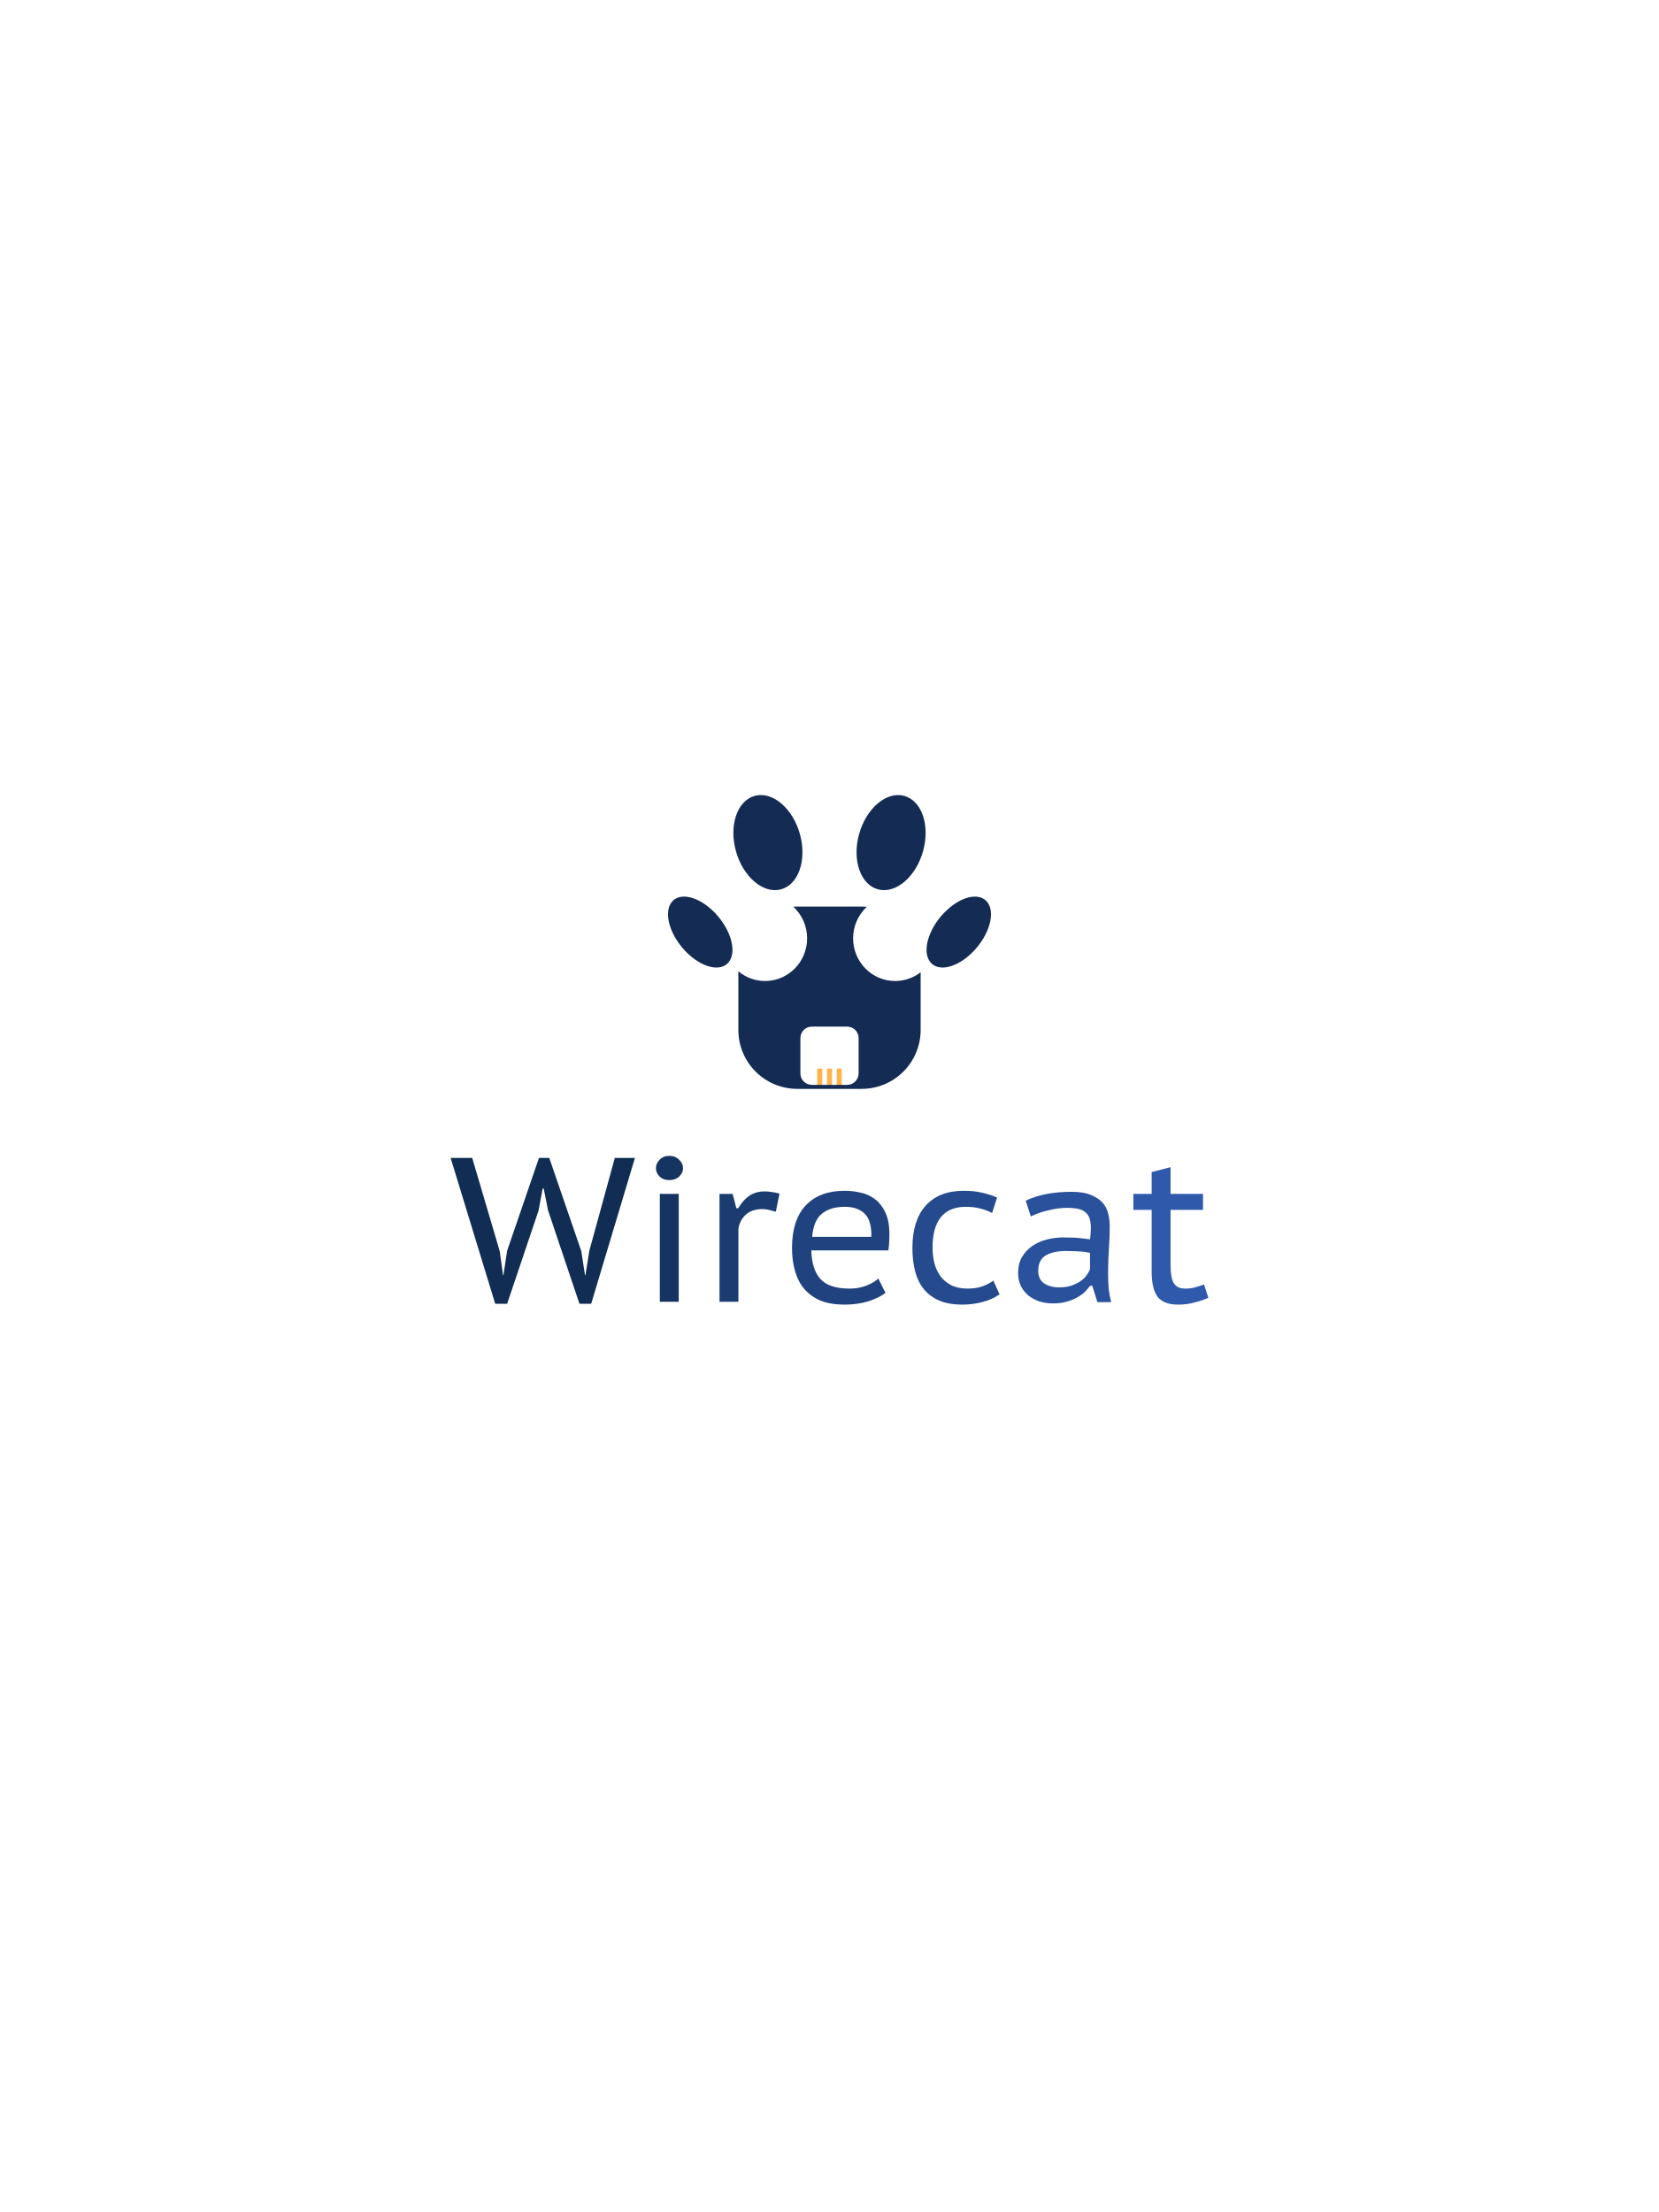
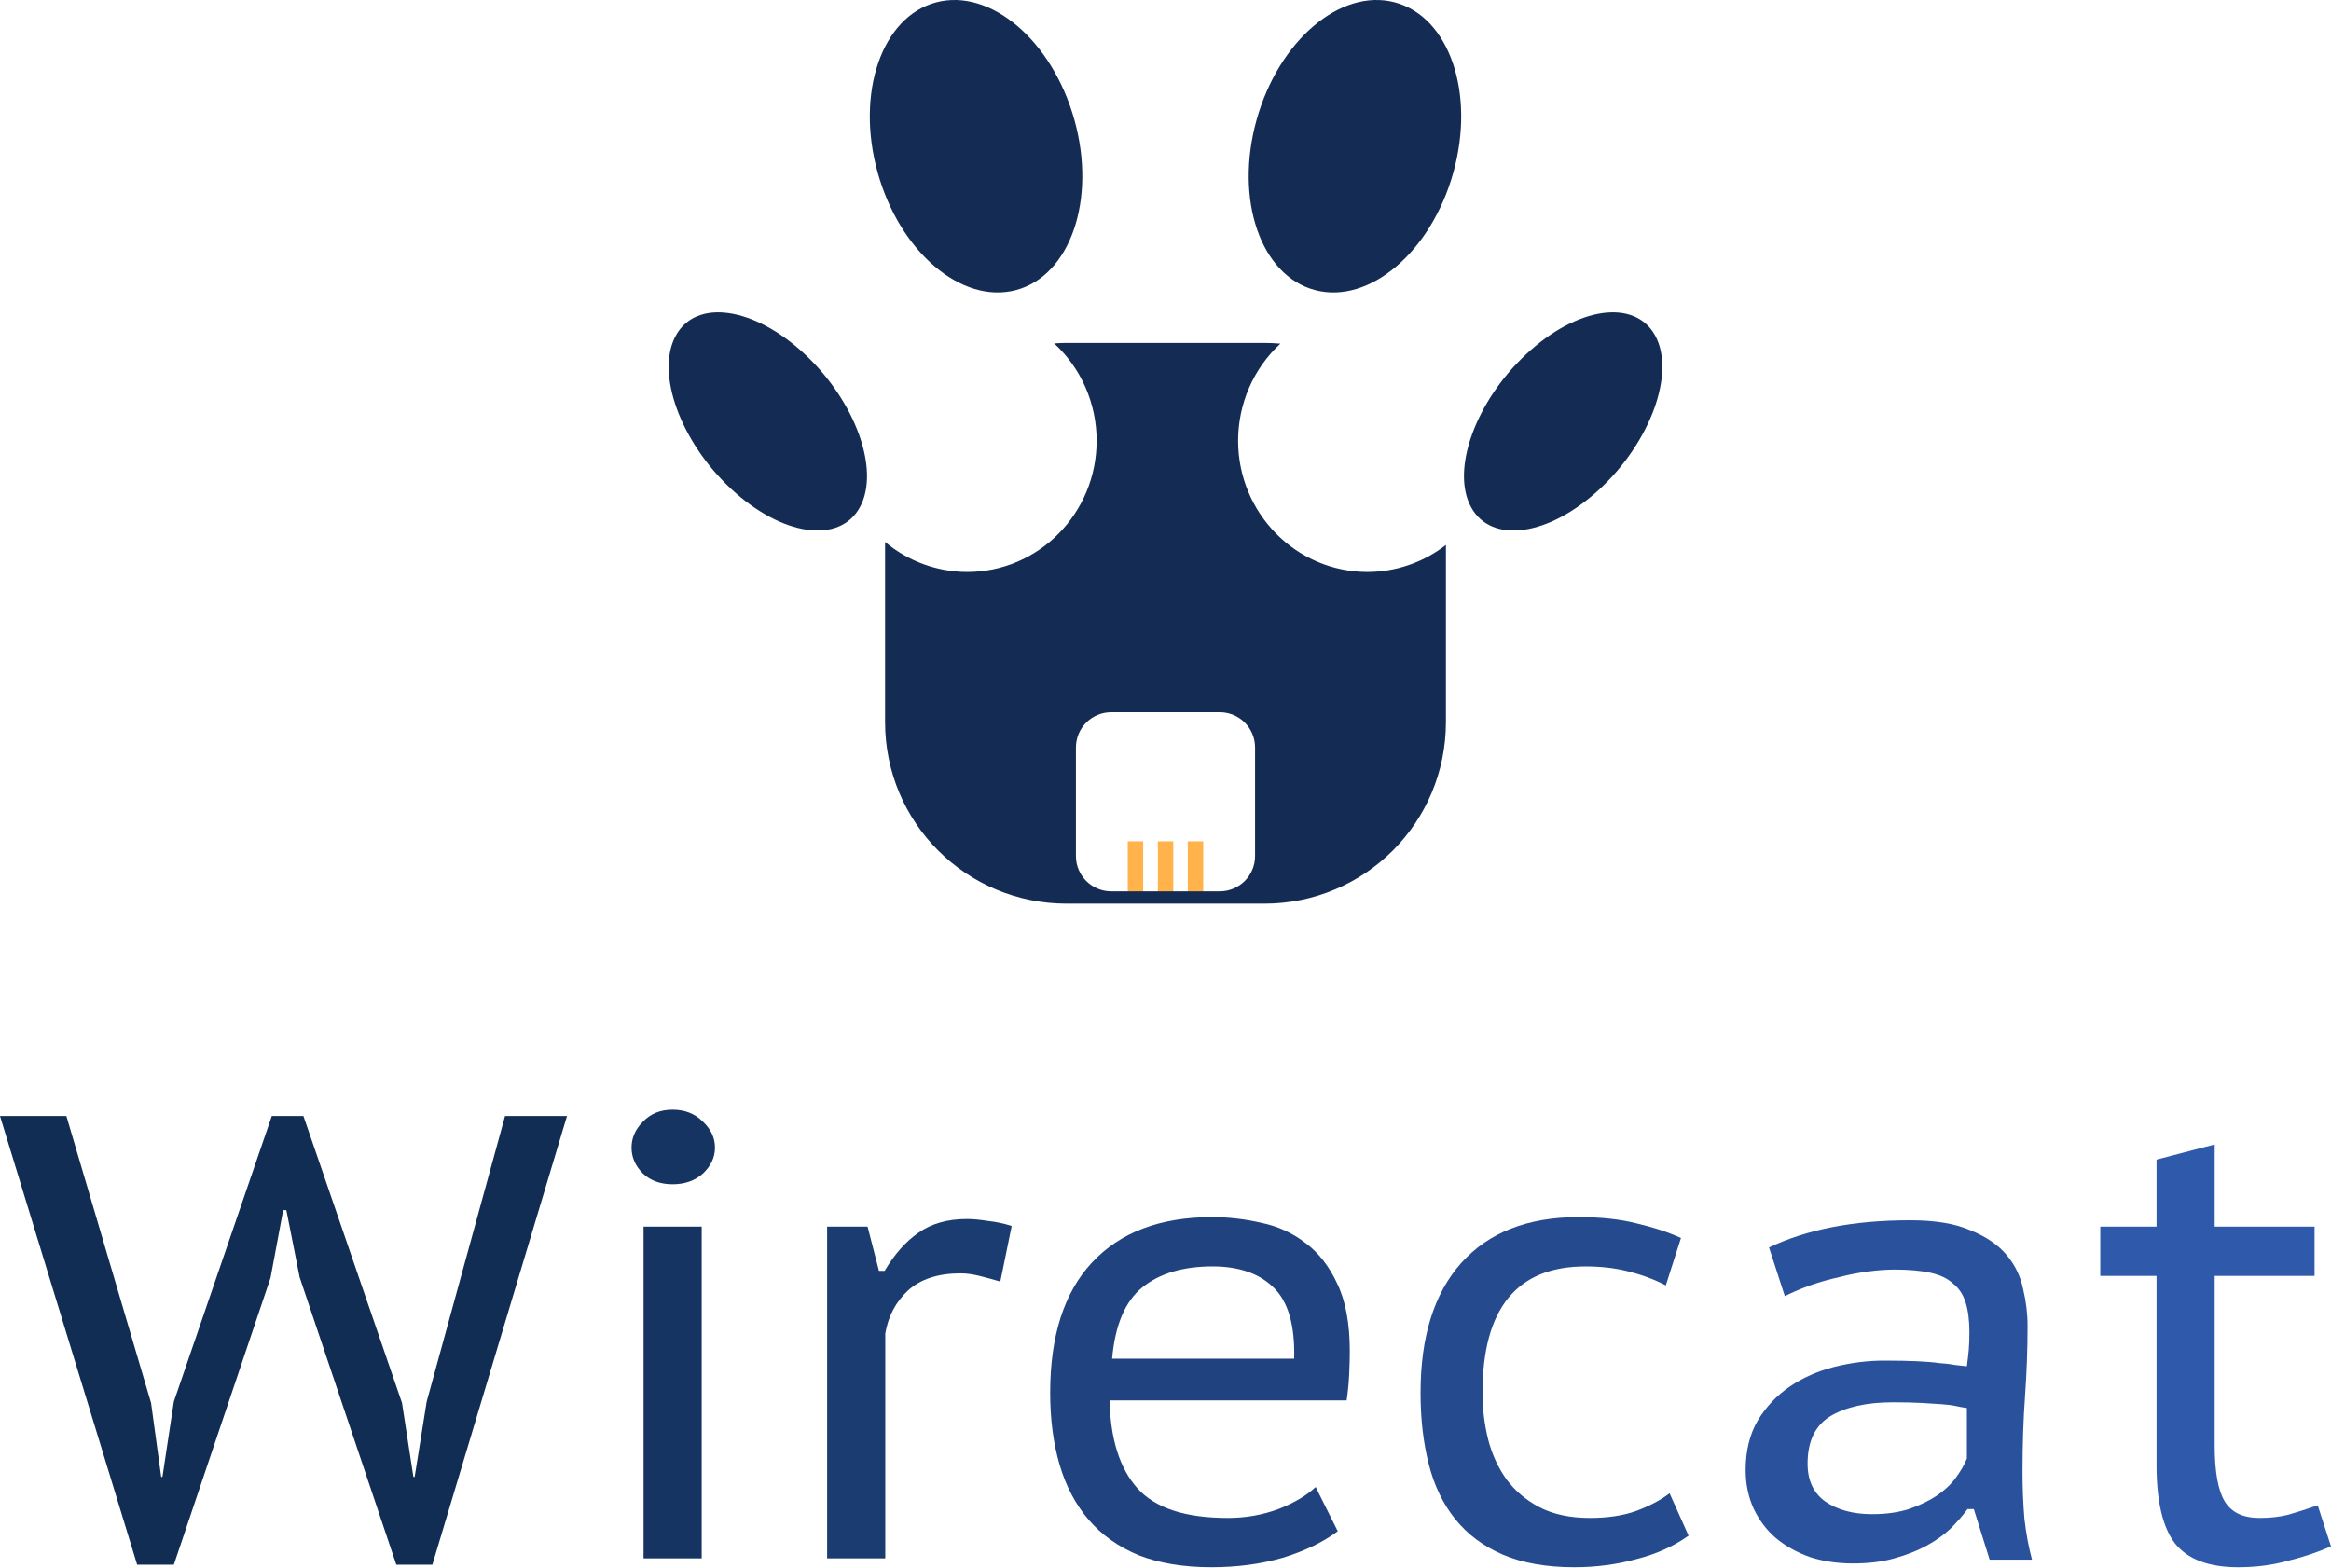
- <svg xmlns="http://www.w3.org/2000/svg" id="svg8" version="1.1" viewBox="0 0 768 1024" height="1024mm" width="768mm">
+ <svg xmlns="http://www.w3.org/2000/svg" id="svg8" version="1.1" viewBox="208.608 368.054 350.785 235.895">
  <defs id="defs2">
    <linearGradient id="linearGradient11135">
      <stop style="stop-color:#3e7096;stop-opacity:1;" offset="0" id="stop11133" />
    </linearGradient>
  </defs>
  <g id="layer2">
    <g id="g1149">
      <g id="title" style="font-style:normal;font-weight:normal;font-size:72px;line-height:1;font-family:'PT Sans Caption';font-variant-ligatures:none;text-align:center;text-anchor:middle" transform="matrix(0.9238973,0,0,0.9238973,-89.03541,137.1297)">
        <path id="path8271" style="font-style:normal;font-weight:normal;font-size:72px;line-height:1;font-family:'PT Sans Caption';font-variant-ligatures:none;text-align:center;text-anchor:middle" d="m 396.19,-17.712 1.152,8.424 h 0.144 l 1.296,-8.568 11.16,-32.544 h 3.6 l 11.232,32.688 1.296,8.424 h 0.144 l 1.368,-8.568 8.928,-32.544 h 7.056 l -15.336,51.12 h -4.104 l -11.016,-32.76 -1.512,-7.632 h -0.36 l -1.44,7.704 -11.016,32.688 h -4.176 l -15.624,-51.12 h 7.56 z" stroke-width="0" stroke-linejoin="miter" stroke-miterlimit="2" fill="#112d53" stroke="#112d53" transform="matrix(1.43,0,0,1.43,-219.7844,503.8301)" />
        <path id="path8273" style="font-style:normal;font-weight:normal;font-size:72px;line-height:1;font-family:'PT Sans Caption';font-variant-ligatures:none;text-align:center;text-anchor:middle" d="m 452.286,-37.8 h 6.624 V 0 h -6.624 z m -1.368,-9 q 0,-1.656 1.296,-2.952 1.296,-1.368 3.384,-1.368 2.088,0 3.456,1.368 1.368,1.296 1.368,2.952 0,1.656 -1.368,2.952 -1.368,1.224 -3.456,1.224 -2.088,0 -3.384,-1.224 -1.296,-1.296 -1.296,-2.952 z" stroke-width="0" stroke-linejoin="miter" stroke-miterlimit="2" fill="#163462" stroke="#163462" transform="matrix(1.43,0,0,1.43,-219.7844,503.8301)" />
        <path id="path8275" style="font-style:normal;font-weight:normal;font-size:72px;line-height:1;font-family:'PT Sans Caption';font-variant-ligatures:none;text-align:center;text-anchor:middle" d="m 492.923,-31.536 q -1.224,-0.36 -2.376,-0.648 -1.152,-0.288 -2.16,-0.288 -3.816,0 -5.976,1.944 -2.088,1.944 -2.592,4.896 V 0 h -6.624 v -37.8 h 4.608 l 1.296,5.04 h 0.648 q 1.656,-2.808 3.816,-4.32 2.232,-1.584 5.544,-1.584 1.008,0 2.376,0.216 1.368,0.144 2.736,0.576 z" stroke-width="0" stroke-linejoin="miter" stroke-miterlimit="2" fill="#1b3c70" stroke="#1b3c70" transform="matrix(1.43,0,0,1.43,-219.7844,503.8301)" />
        <path id="path8277" style="font-style:normal;font-weight:normal;font-size:72px;line-height:1;font-family:'PT Sans Caption';font-variant-ligatures:none;text-align:center;text-anchor:middle" d="m 531.361,-3.096 q -2.52,1.872 -6.264,3.024 -3.744,1.08 -8.136,1.08 -4.752,0 -8.28,-1.368 -3.456,-1.44 -5.688,-4.032 -2.232,-2.592 -3.312,-6.264 -1.08,-3.672 -1.08,-8.208 0,-9.72 4.752,-14.832 4.824,-5.184 13.68,-5.184 2.808,0 5.616,0.648 2.808,0.576 5.04,2.304 2.232,1.656 3.6,4.608 1.44,2.952 1.44,7.704 0,1.152 -0.072,2.664 -0.072,1.512 -0.288,2.952 h -27 q 0.144,6.624 3.168,10.008 3.024,3.384 10.296,3.384 3.024,0 5.76,-1.008 2.736,-1.08 4.248,-2.52 z m -4.968,-19.656 q 0.144,-5.76 -2.376,-8.136 -2.448,-2.376 -6.912,-2.376 -5.04,0 -7.992,2.376 -2.952,2.376 -3.456,8.136 z" stroke-width="0" stroke-linejoin="miter" stroke-miterlimit="2" fill="#20437f" stroke="#20437f" transform="matrix(1.43,0,0,1.43,-219.7844,503.8301)" />
        <path id="path8279" style="font-style:normal;font-weight:normal;font-size:72px;line-height:1;font-family:'PT Sans Caption';font-variant-ligatures:none;text-align:center;text-anchor:middle" d="m 571.317,-2.592 q -2.52,1.8 -5.904,2.664 -3.384,0.936 -7.128,0.936 -4.752,0 -8.136,-1.44 -3.312,-1.44 -5.4,-4.032 -2.088,-2.592 -3.024,-6.264 -0.936,-3.672 -0.936,-8.136 0,-9.576 4.608,-14.76 4.68,-5.256 13.392,-5.256 3.816,0 6.624,0.72 2.808,0.648 5.04,1.656 l -1.728,5.4 q -1.944,-1.008 -4.248,-1.584 -2.232,-0.576 -4.896,-0.576 -11.736,0 -11.736,14.4 0,2.736 0.648,5.328 0.648,2.52 2.088,4.536 1.44,1.944 3.744,3.168 2.376,1.224 5.76,1.224 3.024,0 5.256,-0.792 2.304,-0.864 3.816,-2.016 z" stroke-width="0" stroke-linejoin="miter" stroke-miterlimit="2" fill="#254a8d" stroke="#254a8d" transform="matrix(1.43,0,0,1.43,-219.7844,503.8301)" />
        <path id="path8281" style="font-style:normal;font-weight:normal;font-size:72px;line-height:1;font-family:'PT Sans Caption';font-variant-ligatures:none;text-align:center;text-anchor:middle" d="m 580.482,-35.424 q 6.48,-3.096 16.056,-3.096 4.32,0 6.912,1.152 2.664,1.08 4.104,2.808 1.44,1.728 1.872,3.888 0.504,2.088 0.504,4.176 0,3.96 -0.288,7.992 -0.288,3.96 -0.288,8.64 0,2.736 0.216,5.328 0.288,2.52 0.864,4.68 h -4.824 l -1.8,-5.76 h -0.72 q -0.792,1.08 -1.944,2.232 -1.152,1.08 -2.736,1.944 -1.584,0.864 -3.672,1.44 -2.016,0.576 -4.68,0.576 -2.664,0 -4.896,-0.72 -2.232,-0.792 -3.888,-2.16 -1.584,-1.368 -2.52,-3.312 -0.936,-2.016 -0.936,-4.464 0,-3.24 1.368,-5.616 1.44,-2.376 3.672,-3.888 2.232,-1.512 5.04,-2.232 2.88,-0.72 5.688,-0.72 2.232,0 3.744,0.072 1.584,0.072 2.592,0.216 1.08,0.072 1.8,0.216 0.72,0.072 1.296,0.144 0.144,-1.08 0.216,-1.872 0.072,-0.792 0.072,-2.016 0,-2.016 -0.432,-3.384 -0.432,-1.368 -1.44,-2.16 -0.936,-0.864 -2.592,-1.224 -1.656,-0.36 -4.032,-0.36 -1.368,0 -3.024,0.216 -1.656,0.216 -3.312,0.648 -1.656,0.36 -3.312,0.936 -1.584,0.576 -2.88,1.224 z m 22.536,18.288 q -0.576,-0.072 -1.224,-0.216 -0.648,-0.144 -1.656,-0.216 -0.936,-0.072 -2.304,-0.144 -1.296,-0.072 -3.24,-0.072 -4.464,0 -7.128,1.584 -2.592,1.584 -2.592,5.4 0,2.88 2.016,4.32 2.088,1.44 5.328,1.44 2.376,0 4.176,-0.576 1.872,-0.648 3.168,-1.512 1.368,-0.936 2.16,-2.016 0.864,-1.152 1.296,-2.232 z" stroke-width="0" stroke-linejoin="miter" stroke-miterlimit="2" fill="#2a529c" stroke="#2a529c" transform="matrix(1.43,0,0,1.43,-219.7844,503.8301)" />
        <path id="path8283" style="font-style:normal;font-weight:normal;font-size:72px;line-height:1;font-family:'PT Sans Caption';font-variant-ligatures:none;text-align:center;text-anchor:middle" d="m 618.212,-37.8 h 6.408 v -7.632 l 6.624,-1.728 v 9.36 h 11.376 v 5.616 h -11.376 v 19.296 q 0,4.536 1.152,6.408 1.152,1.872 3.96,1.872 1.8,0 3.24,-0.36 1.512,-0.432 3.384,-1.08 l 1.512,4.68 q -2.304,1.008 -4.968,1.656 -2.592,0.72 -5.616,0.72 -5.04,0 -7.2,-2.736 -2.088,-2.736 -2.088,-8.928 v -21.528 h -6.408 z" stroke-width="0" stroke-linejoin="miter" stroke-miterlimit="2" fill="#2f59aa" stroke="#2f59aa" transform="matrix(1.43,0,0,1.43,-219.7844,503.8301)" />
      </g>
      <g id="layer1-3" transform="translate(308.7634,360.0429)">
        <g id="g1191">
          <g id="g416-6" transform="matrix(2.580517,0,0,3.722264,-156.6738,-277.9716)">
            <rect style="fill:#ffb34a;fill-opacity:1;fill-rule:evenodd;stroke-width:0.071" id="rect66-7" width="0.9" height="2.443" x="87.669" y="110.85" />
            <rect style="fill:#ffb34a;fill-opacity:1;fill-rule:evenodd;stroke-width:0.071" id="rect66-2-5" width="0.9" height="2.443" x="89.424" y="110.85" />
            <rect style="fill:#ffb34a;fill-opacity:1;fill-rule:evenodd;stroke-width:0.071" id="rect66-9-3" width="0.9" height="2.443" x="91.17" y="110.85" />
          </g>
          <path id="rect246" style="fill:#142c54;fill-opacity:1;stroke-width:0.372" d="m 60.384,59.625 c -0.641,0 -1.274,0.03 -1.903,0.073 a 19.468,19.761 0 0 1 6.392,14.639 19.468,19.761 0 0 1 -19.468,19.761 19.468,19.761 0 0 1 -12.369,-4.513 v 27.093 c 0,15.151 12.197,27.348 27.348,27.348 h 29.705 c 15.151,0 27.348,-12.197 27.348,-27.348 V 90.035 A 19.468,19.761 0 0 1 105.632,94.098 19.468,19.761 0 0 1 86.164,74.337 19.468,19.761 0 0 1 92.525,59.733 c -0.803,-0.07 -1.615,-0.108 -2.436,-0.108 z m 6.688,55.587 h 16.328 c 2.944,0 5.315,2.37 5.315,5.314 v 16.328 c 0,2.944 -2.371,5.314 -5.315,5.314 H 67.073 c -2.944,0 -5.315,-2.37 -5.315,-5.314 v -16.328 c 0,-2.944 2.371,-5.314 5.315,-5.314 z" />
          <g id="g1777" transform="translate(0,-1.058333)">
            <ellipse cy="49.793" cx="-43.926" id="path10-5" style="fill:#142c54;fill-opacity:1;fill-rule:evenodd;stroke:none;stroke-width:1.817;stroke-miterlimit:4;stroke-dasharray:none;stroke-opacity:1" rx="11.558" ry="18.936" transform="matrix(0.4789753,-0.8778284,0.7317039,0.6816226,0,0)" />
            <ellipse style="fill:#142c54;fill-opacity:1;fill-rule:evenodd;stroke:none;stroke-width:0.927;stroke-linejoin:round;stroke-miterlimit:4;stroke-dasharray:0, 10.192;stroke-dashoffset:9.266;stroke-opacity:1" id="path10-6-6" ry="22.472" rx="15.326" cy="42.007" cx="36.726" transform="matrix(0.9666884,-0.255956,0.2672156,0.9636368,0,0)" />
          </g>
          <g id="g1785" transform="matrix(-1,0,0,1,150.4732,-1.058333)">
            <ellipse cy="49.793" cx="-43.926" id="ellipse1779" style="fill:#142c54;fill-opacity:1;fill-rule:evenodd;stroke:none;stroke-width:1.817;stroke-miterlimit:4;stroke-dasharray:none;stroke-opacity:1" rx="11.558" ry="18.936" transform="matrix(0.4789753,-0.8778284,0.7317039,0.6816226,0,0)" />
            <ellipse style="fill:#142c54;fill-opacity:1;fill-rule:evenodd;stroke:none;stroke-width:0.927;stroke-linejoin:round;stroke-miterlimit:4;stroke-dasharray:0, 10.192;stroke-dashoffset:9.266;stroke-opacity:1" id="ellipse1781" ry="22.472" rx="15.326" cy="42.007" cx="36.726" transform="matrix(0.9666884,-0.255956,0.2672156,0.9636368,0,0)" />
          </g>
        </g>
      </g>
    </g>
  </g>
  <g id="layer1" />
</svg>
